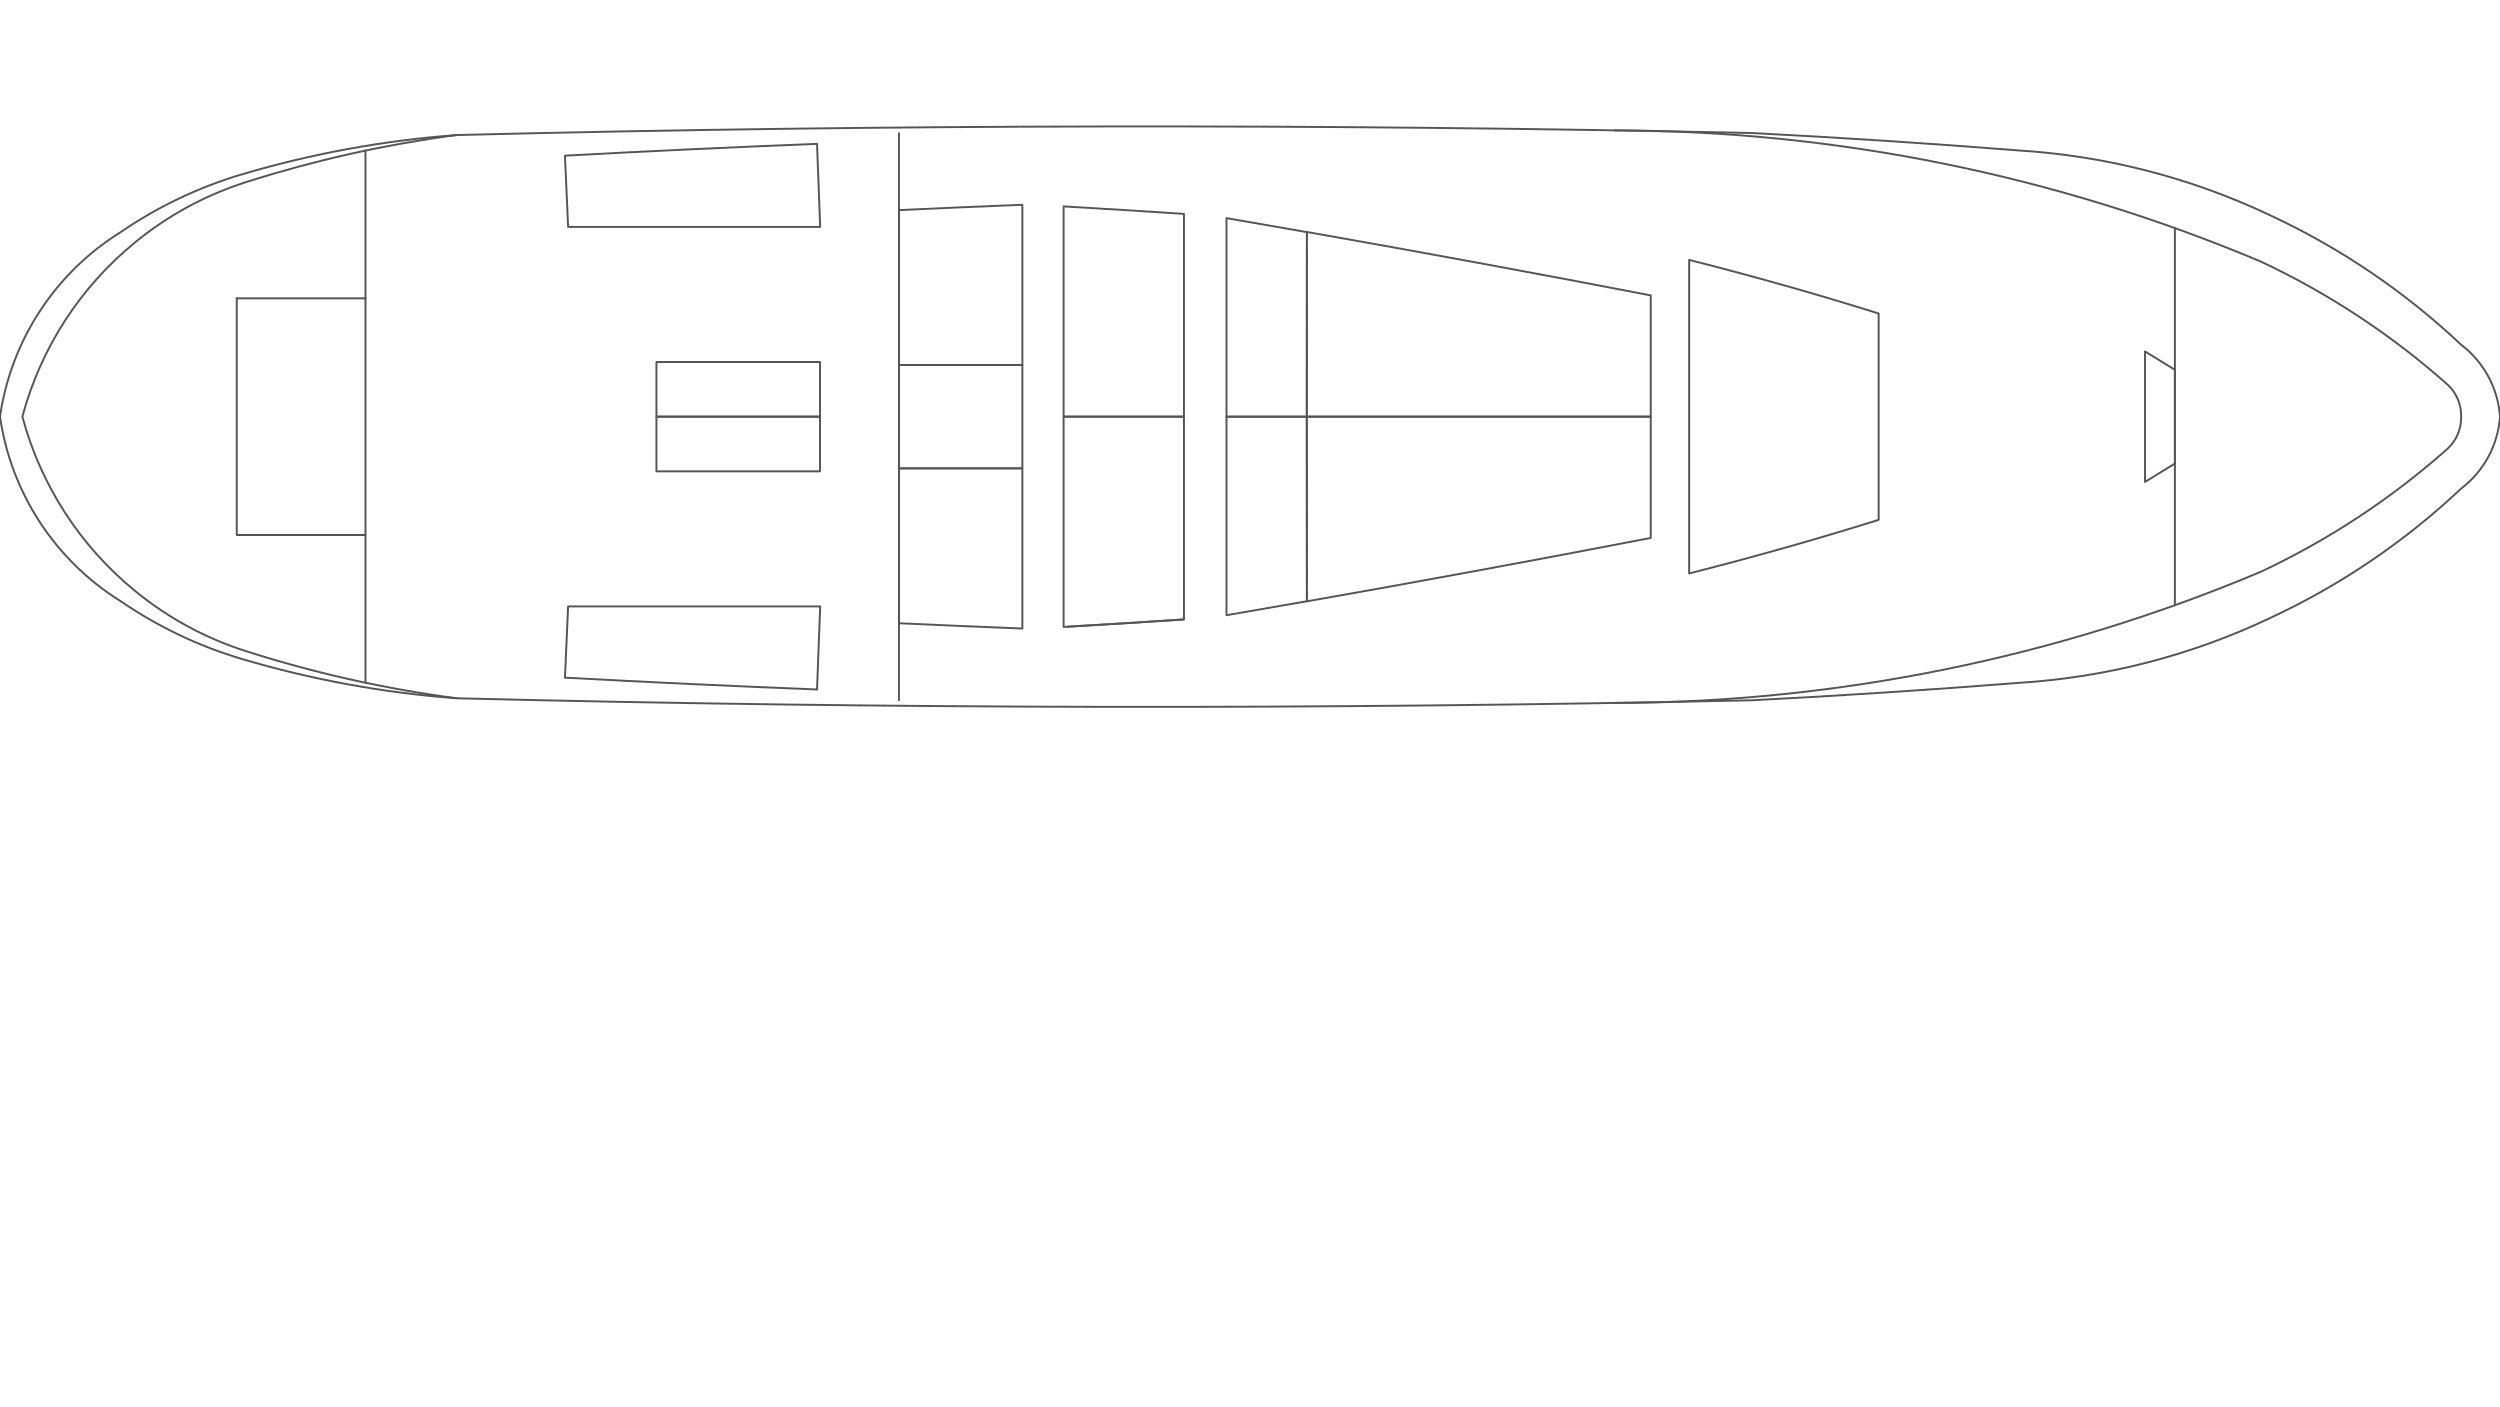
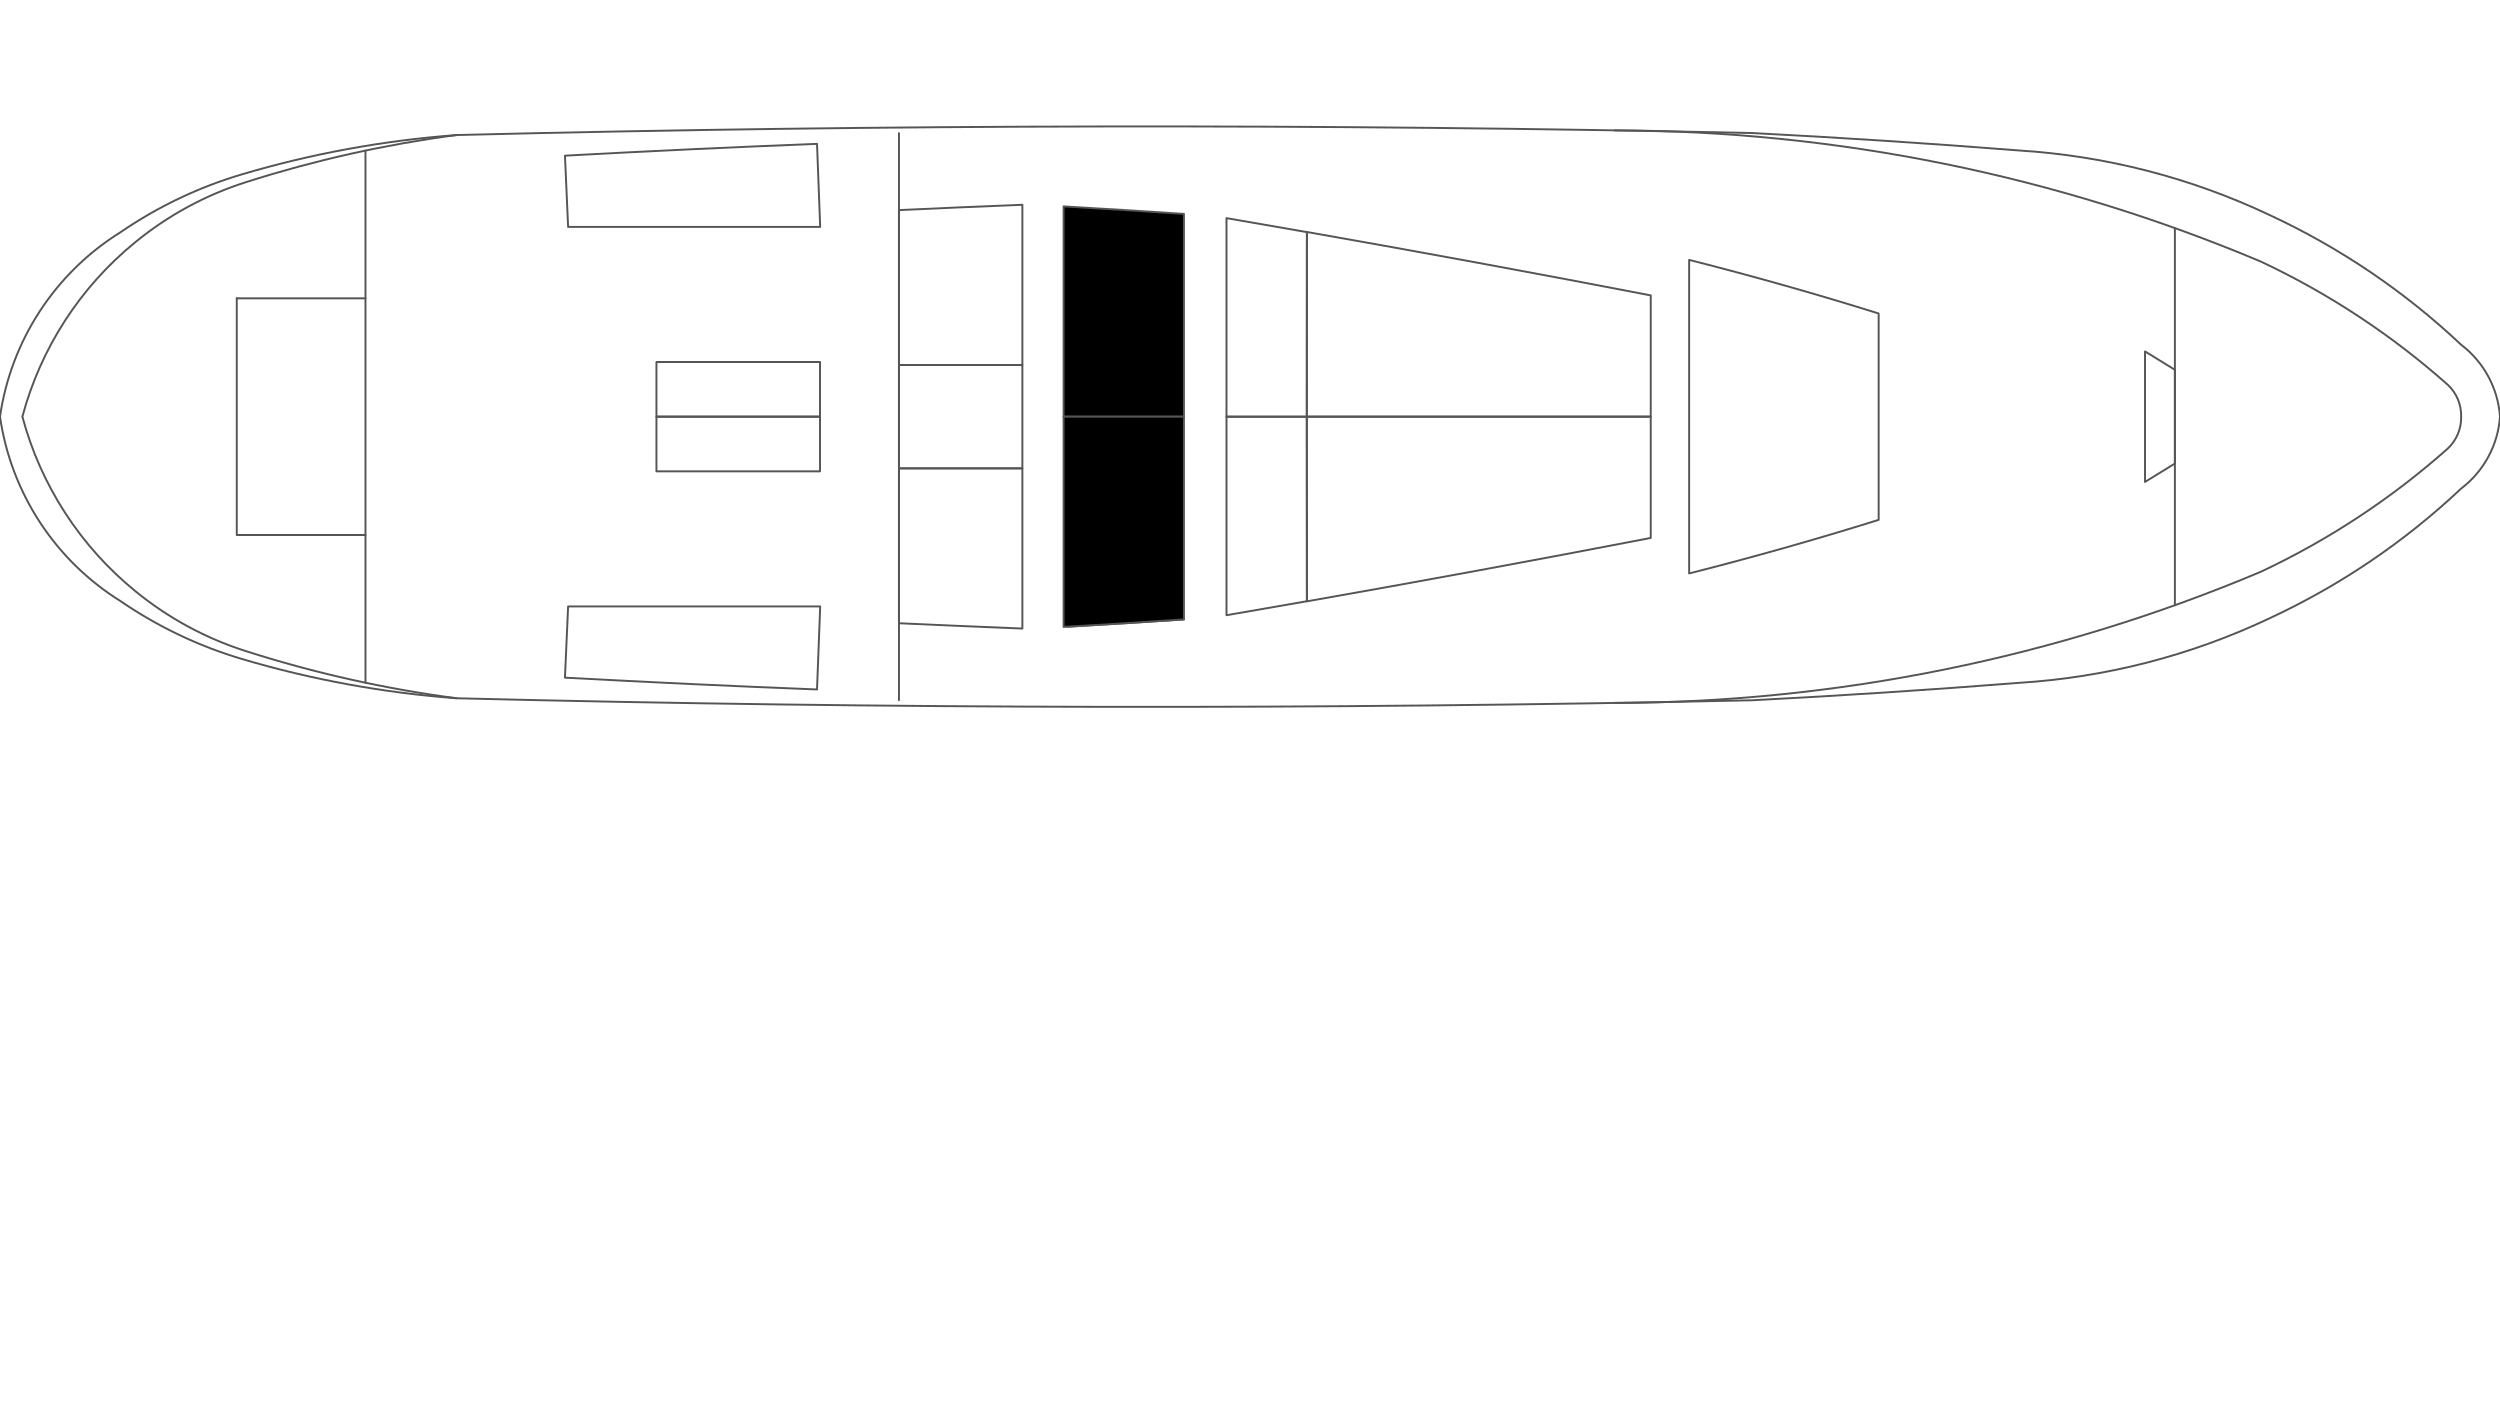
<svg xmlns="http://www.w3.org/2000/svg" version="1.1" id="TankObjects" x="0px" y="0px" width="820px" viewBox="0 220 1920 1080" style="enable-background:new 0 220 1920 1080;" xml:space="preserve">
  <g id="LWPOLYLINE">
    <path style="fill:none;stroke:#555555;stroke-width:1.5;stroke-linecap:round;stroke-linejoin:round;stroke-miterlimit:10;" d="M350.65,323.73c-55.87,4.13-111.13,14.25-164.85,30.17c-33.15,9.83-64.55,24.79-93.06,44.33   C42.42,429.49,8.48,481.37,0,540c8.48,58.63,42.42,110.51,92.74,141.77c28.52,19.55,59.92,34.5,93.06,44.33   c53.71,15.92,108.98,26.03,164.85,30.17" />
  </g>
  <g id="LWPOLYLINE_00000058581308826886539120000011617269610956180361_">
    <path style="fill:none;stroke:#555555;stroke-width:1.5;stroke-linecap:round;stroke-linejoin:round;stroke-miterlimit:10;" d="M1240.15,759.86c170.48-0.28,339.2-34.54,496.28-100.8c52.15-24.5,100.5-56.38,143.56-94.67   c6.69-6.32,10.39-15.19,10.17-24.39c0.22-9.2-3.47-18.07-10.17-24.39c-43.06-38.29-91.41-70.17-143.56-94.67   c-157.08-66.25-325.8-100.52-496.28-100.8" />
  </g>
  <g id="LWPOLYLINE_00000049185583700971298810000000494918455400680377_">
    <path style="fill:none;stroke:#555555;stroke-width:1.5;stroke-linecap:round;stroke-linejoin:round;stroke-miterlimit:10;" d="M1743.03,694.85c54.08-25.11,103.76-58.76,147.15-99.65c17.42-13.26,28.28-33.37,29.81-55.21   c-1.53-21.83-12.4-41.95-29.81-55.21c-43.39-40.89-93.08-74.54-147.15-99.65c-60.32-28.56-125.52-45.37-192.13-49.55   c-68.34-5.4-136.74-9.87-205.2-13.41c-331.65-7.25-663.43-6.73-995.06,1.54c-54.83,7.22-108.91,19.31-161.59,36.14   c-31.05,9.84-59.94,25.51-85.14,46.15C61.63,440.45,31.28,487.33,17.19,540c14.09,52.67,44.44,99.55,86.72,133.98   c25.2,20.64,54.09,36.3,85.14,46.15c52.68,16.83,106.76,28.93,161.59,36.14c331.63,8.28,663.41,8.79,995.06,1.54   c68.46-3.54,136.87-8.01,205.2-13.41C1617.51,740.23,1682.71,723.41,1743.03,694.85z" />
  </g>
  <g id="LWPOLYLINE_00000182488011214419002030000012523529163317237633_">
    <line style="fill:none;stroke:#555555;stroke-width:1.5;stroke-linecap:round;stroke-linejoin:round;stroke-miterlimit:10;" x1="280.68" y1="449.12" x2="181.84" y2="449.12" />
  </g>
  <g id="LWPOLYLINE_00000011744854395037850180000010184801194537535918_">
    <path style="fill:none;stroke:#555555;stroke-width:1.5;stroke-linecap:round;stroke-linejoin:round;stroke-miterlimit:10;" d="M433.88,339.56l2.43,54.7H629.9l-2.43-63.77C562.92,333.01,498.38,336.04,433.88,339.56z" />
  </g>
  <g id="LWPOLYLINE_00000152960313462614228700000004227186016475238324_">
    <path style="fill:none;stroke:#555555;stroke-width:1.5;stroke-linecap:round;stroke-linejoin:round;stroke-miterlimit:10;" d="M690.4,381.36V500.3h94.78V377.28C753.59,378.52,721.99,379.88,690.4,381.36" />
  </g>
  <g id="LWPOLYLINE_00000062897798488382764560000018237005056494698141_">
    <line style="fill:none;stroke:#555555;stroke-width:1.5;stroke-linecap:round;stroke-linejoin:round;stroke-miterlimit:10;" x1="280.68" y1="744.33" x2="280.68" y2="335.67" />
  </g>
  <g id="LWPOLYLINE_00000018924820510351021490000013751632558574855326_">
    <polyline style="fill:none;stroke:#555555;stroke-width:1.5;stroke-linecap:round;stroke-linejoin:round;stroke-miterlimit:10;" points="280.68,630.88 181.84,630.88 181.84,449.12  " />
  </g>
  <g id="LWPOLYLINE_00000143617622758410855490000016404319947897207467_">
    <line style="fill:none;stroke:#555555;stroke-width:1.5;stroke-linecap:round;stroke-linejoin:round;stroke-miterlimit:10;" x1="690.4" y1="757.71" x2="690.4" y2="322.29" />
  </g>
  <g id="LWPOLYLINE_00000109006417904145530330000011309817942201678498_">
    <path style="fill:none;stroke:#555555;stroke-width:1.5;stroke-linecap:round;stroke-linejoin:round;stroke-miterlimit:10;" d="M433.88,740.44l2.43-54.7H629.9l-2.43,63.77C562.92,746.99,498.38,743.96,433.88,740.44z" />
  </g>
  <g id="LWPOLYLINE_00000039104610421203606360000014061792712377894295_">
    <line style="fill:none;stroke:#555555;stroke-width:1.5;stroke-linecap:round;stroke-linejoin:round;stroke-miterlimit:10;" x1="1670.31" y1="684.82" x2="1670.31" y2="395.18" />
  </g>
  <g id="LWPOLYLINE_00000152949534224553050500000016281294705268352168_">
    <polyline style="fill:none;stroke:#555555;stroke-width:1.5;stroke-linecap:round;stroke-linejoin:round;stroke-miterlimit:10;" points="1670.31,504 1647.37,489.89 1647.37,590.11 1670.31,576 1670.31,504  " />
  </g>
  <g id="LWPOLYLINE_00000005988483952197645570000015982733477475103886_">
    <path style="fill:none;stroke:#555555;stroke-width:1.5;stroke-linecap:round;stroke-linejoin:round;stroke-miterlimit:10;" d="M909.25,695.73c-29.87,1.99-59.75,3.85-89.64,5.6" />
  </g>
  <g id="LWPOLYLINE_00000133500675463592825100000003935535271851591327_">
    <path style="fill:none;stroke:#555555;stroke-width:1.5;stroke-linecap:round;stroke-linejoin:round;stroke-miterlimit:10;" d="M1297.26,419.6V660.4c48.89-12.38,97.42-26.11,145.55-41.16V460.77   C1394.69,445.71,1346.15,431.99,1297.26,419.6z" />
  </g>
  <g id="LWPOLYLINE_00000175311297671359147640000000093949817597995916_">
-     <path style="fill: rgba(255, 255, 255, 0.1);stroke:#555555;stroke-width:1.5;stroke-linecap:round;stroke-linejoin:round;stroke-miterlimit:10;" d="M816.85,378.51V540h92.41V384.27C878.46,382.22,847.66,380.31,816.85,378.51" />
+     <path class="tankDistributionColor" style="stroke:#555555;stroke-width:1.5;stroke-linecap:round;stroke-linejoin:round;stroke-miterlimit:10;" d="M816.85,378.51V540h92.41V384.27C878.46,382.22,847.66,380.31,816.85,378.51" />
  </g>
  <g id="LWPOLYLINE_00000049935039068790040840000012437081543838208700_">
-     <path style="fill: rgba(255, 255, 255, 0.1);stroke:#555555;stroke-width:1.5;stroke-linecap:round;stroke-linejoin:round;stroke-miterlimit:10;" d="M816.85,701.49V540h92.41v155.73C878.46,697.78,847.66,699.69,816.85,701.49" />
+     <path class="tankDistributionColor" style="stroke:#555555;stroke-width:1.5;stroke-linecap:round;stroke-linejoin:round;stroke-miterlimit:10;" d="M816.85,701.49V540h92.41v155.73C878.46,697.78,847.66,699.69,816.85,701.49" />
  </g>
  <g id="LWPOLYLINE_00000119802320432982154890000009532094958387839124_">
    <rect x="690.4" y="500.3" style="fill:none;stroke:#555555;stroke-width:1.5;stroke-linecap:round;stroke-linejoin:round;stroke-miterlimit:10;" width="94.78" height="79.4" />
  </g>
  <g id="LWPOLYLINE_00000114039605225131666480000016014610143107423923_">
    <path style="fill:none;stroke:#555555;stroke-width:1.5;stroke-linecap:round;stroke-linejoin:round;stroke-miterlimit:10;" d="M690.4,698.64V579.7h94.78v123.02C753.59,701.48,721.99,700.12,690.4,698.64" />
  </g>
  <g id="LWPOLYLINE_00000029741714746755260880000016820267304783722382_">
    <rect x="504.15" y="498.02" style="fill:none;stroke:#555555;stroke-width:1.5;stroke-linecap:round;stroke-linejoin:round;stroke-miterlimit:10;" width="125.62" height="41.98" />
  </g>
  <g id="LWPOLYLINE_00000127027303791137490210000016865146935335968416_">
    <rect x="504.15" y="540" style="fill:none;stroke:#555555;stroke-width:1.5;stroke-linecap:round;stroke-linejoin:round;stroke-miterlimit:10;" width="125.62" height="41.98" />
  </g>
  <g id="LWPOLYLINE_00000163765605952788898590000013289805808596025278_">
    <path style="fill:none;stroke:#555555;stroke-width:1.5;stroke-linecap:round;stroke-linejoin:round;stroke-miterlimit:10;" d="M1003.62,540h264.15v93.13c-87.89,16.96-175.91,33.19-264.07,48.7L1003.62,540z" />
  </g>
  <g id="LWPOLYLINE_00000054962805500464339260000008291235703486827670_">
    <path style="fill:none;stroke:#555555;stroke-width:1.5;stroke-linecap:round;stroke-linejoin:round;stroke-miterlimit:10;" d="M941.95,539.9v152.58c20.59-3.54,41.18-7.12,61.76-10.74l-0.08-141.83H941.95z" />
  </g>
  <g id="LWPOLYLINE_00000144313933576075809540000010356078307808114870_">
    <path style="fill:none;stroke:#555555;stroke-width:1.5;stroke-linecap:round;stroke-linejoin:round;stroke-miterlimit:10;" d="M1003.62,540h264.15v-93.13c-87.89-16.96-175.91-33.19-264.07-48.7L1003.62,540z" />
  </g>
  <g id="LWPOLYLINE_00000118397383518949087860000015767441102336915892_">
    <path style="fill:none;stroke:#555555;stroke-width:1.5;stroke-linecap:round;stroke-linejoin:round;stroke-miterlimit:10;" d="M941.95,540.1V387.53c20.59,3.54,41.18,7.12,61.76,10.74l-0.08,141.83H941.95z" />
  </g>
</svg>
